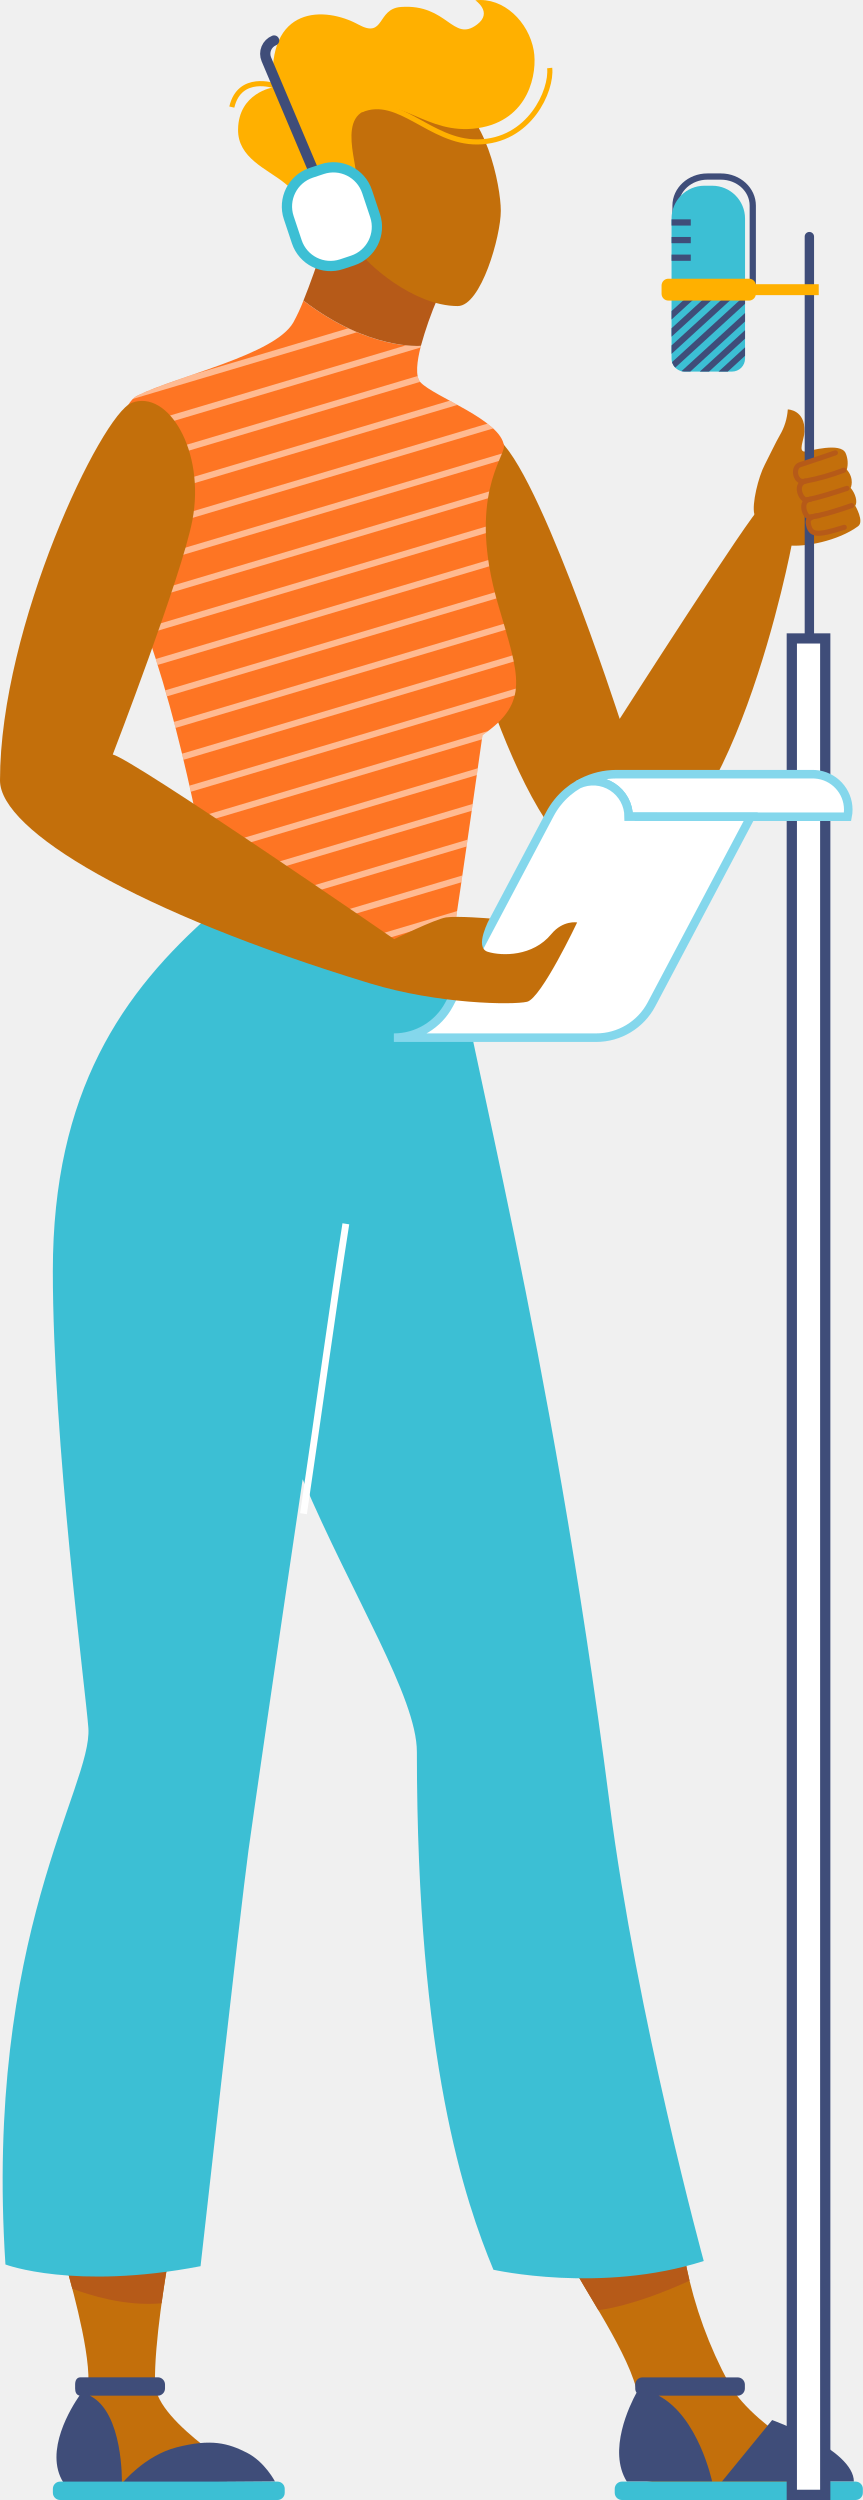
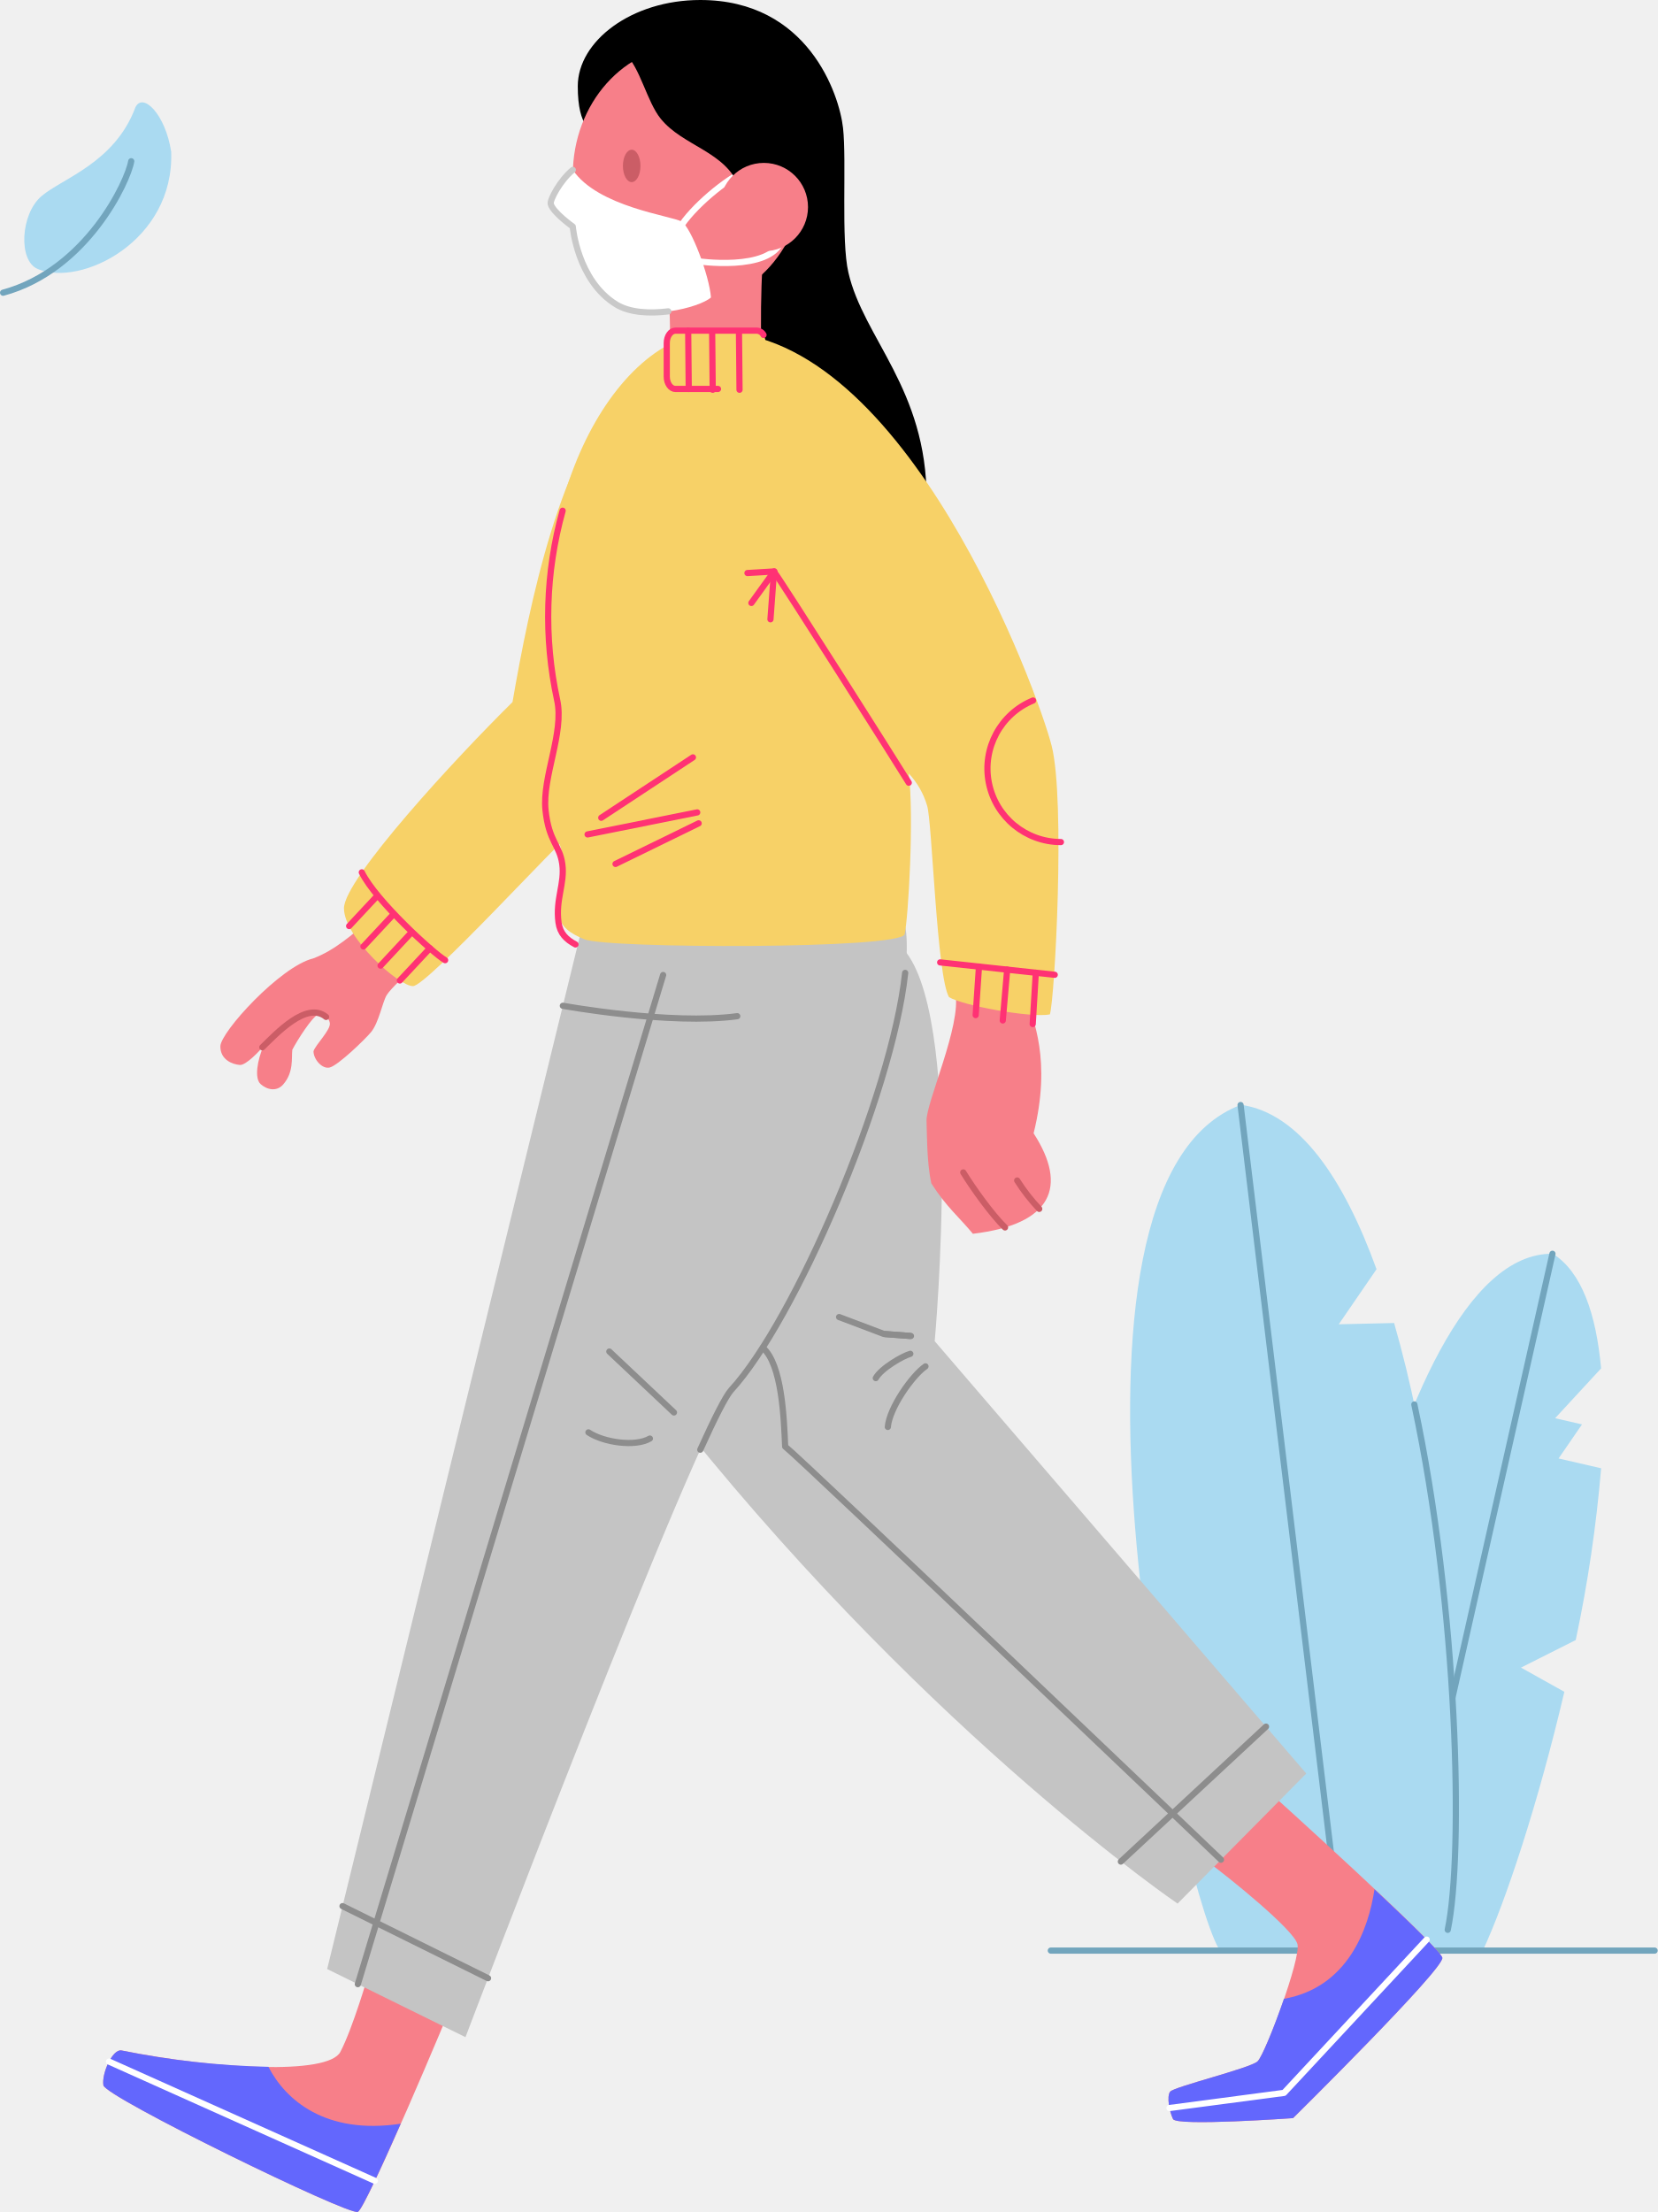
- <svg xmlns="http://www.w3.org/2000/svg" viewBox="0 0 504.64 1462.12">
-   <defs>
-     <style>.cls-1{fill:#c36f0b;}.cls-2{fill:#b65a18;}.cls-3{fill:#3f4d79;}.cls-4{fill:#3cbfd4;}.cls-13,.cls-14,.cls-5,.cls-8{fill:none;}.cls-5{stroke:#fff;stroke-width:4px;}.cls-12,.cls-13,.cls-14,.cls-15,.cls-5,.cls-6,.cls-8{stroke-miterlimit:10;}.cls-11,.cls-12,.cls-15,.cls-6{fill:#fff;}.cls-14,.cls-6{stroke:#3f4d79;}.cls-14,.cls-6,.cls-8{stroke-linecap:round;}.cls-14,.cls-15,.cls-6{stroke-width:6px;}.cls-7{fill:#ffb000;}.cls-8{stroke:#b65a18;}.cls-13,.cls-8{stroke-width:3px;}.cls-9{fill:#fe7523;}.cls-10{opacity:0.5;}.cls-12{stroke:#84d7ec;stroke-width:5px;}.cls-13{stroke:#ffb000;}.cls-15{stroke:#3cbfd4;}</style>
-   </defs>
+ <svg xmlns="http://www.w3.org/2000/svg" width="535.36" height="714.35" viewBox="0 0 535.36 714.35">
  <g id="Layer_2" data-name="Layer 2">
-     <g id="Слой_1" data-name="Слой 1">
-       <g id="_1" data-name="1">
-         <g id="RIGHT_FOOT" data-name="RIGHT FOOT">
-           <g id="FOOT">
-             <path id="FOOT-2" data-name="FOOT" class="cls-1" d="M336.17,1327.45c7.85,15.34,37,57.4,37.17,77.66.16,16.47-13.72,29.19-6.58,40.58,9.36,14.92,125,4.77,128.06,4.08s-53.16-27.82-68.34-55.63a248.52,248.52,0,0,1-25.14-69Z" />
-             <path id="SHADOW" class="cls-2" d="M403.25,1333.88c-11.69,5.35-33.71,14.5-53.28,17.25-5.76-9.77-11.07-18.34-13.8-23.68l65.17-2.34S401.9,1328.35,403.25,1333.88Z" />
-           </g>
-           <g id="SHOES">
-             <path class="cls-3" d="M422.17,1451.36l29.42-36s47.79,17.23,47.79,36Z" />
-             <path class="cls-3" d="M435.64,1394.59v2.3a4.23,4.23,0,0,1-4.23,4.23H385.23c23.34,12.36,31.26,50.24,31.26,50.24H366.6c-11.31-18.12,1.75-44.83,5.68-52a4.21,4.21,0,0,1-.76-2.42v-2.3a4.23,4.23,0,0,1,4.23-4.23h55.66A4.23,4.23,0,0,1,435.64,1394.59Z" />
-             <rect class="cls-4" x="359.52" y="1451.36" width="145.12" height="10.76" rx="4.23" />
-           </g>
-         </g>
-         <g id="LEFT_FOOT" data-name="LEFT FOOT">
-           <g id="FOOT-3" data-name="FOOT">
-             <path id="FOOT-4" data-name="FOOT" class="cls-1" d="M39.33,1327.45c3.45,12.92,15.94,57.13,11.46,73s-17,27.52-13.59,43.7c3.69,17.22,104.7,6.33,107.81,5.64s-53.64-32.19-54.32-55.63,6.8-66.69,6.8-66.69Z" />
-             <path id="SHADOW-2" data-name="SHADOW" class="cls-2" d="M39.33,1327.45H97.49s-1.44,8.31-3,19.62c-21.17,2-42.93-5-52.2-8.54C41.08,1333.9,40,1330,39.33,1327.45Z" />
-           </g>
-           <g id="SHOES-2" data-name="SHOES">
-             <path class="cls-3" d="M71.73,1452s13.12-16,31.6-20.69c20.26-5.16,30.09-2.41,41,3.12,10.58,5.35,16.5,16.89,16.5,16.89Z" />
-             <path class="cls-3" d="M96.51,1394.59v2.3a4.23,4.23,0,0,1-4.23,4.23H52.56c19.69,9.75,18.72,50.68,18.72,50.68H37c-11.41-18.27,4.9-44.12,9.49-50.75-1.84-.33-2.55-2.06-2.55-4.16v-2.3c0-2.34.89-4.23,3.23-4.23H92.28A4.23,4.23,0,0,1,96.51,1394.59Z" />
-             <rect class="cls-4" x="30.92" y="1451.36" width="135.6" height="10.76" rx="4.23" />
-           </g>
-         </g>
-         <g id="PANTS">
-           <path class="cls-4" d="M411.58,1322.35c-60.15,19.28-123,5.1-123,5.1-16.65-40.13-44.77-122.35-44.77-302.85,0-31.87-37.57-90.82-66.81-159.47-14.69,98.82-29.3,199.6-31.71,217.25-4.79,35.15-28,243-28,243-74,14.22-114.11-1-114.11-1-12.49-192.71,51-279.6,48.5-313.77C50.12,989.13,30.89,842.75,30.9,743.36c0-105,40.83-163.37,93.49-209.52l.54.35c4.79,3,42.13,23.53,140.17,13.07,8,61.52,56.59,236,91.34,506.79C372.63,1180.24,411.58,1322.35,411.58,1322.35Z" />
-           <path id="_Контур_" data-name="&lt;Контур&gt;" class="cls-5" d="M202.27,715.74c-7.57,48.14-14.58,100.57-24.77,169.54" />
-         </g>
-         <g id="RIGHT_HAND_MICROPHONE" data-name="RIGHT HAND &amp; MICROPHONE">
-           <path id="ARM" class="cls-1" d="M470.51,252.45c-.15,4.62-4.22,12.26.65,11.61,2.51-.34,20.34-5.52,23.38.89a14.74,14.74,0,0,1,.72,9.72c4.71,5.46,2.26,10.7,2.26,10.7,2.87,3.4,4.1,8.12,2.68,10.44,0,0,5.41,9.19,1.67,11.95-11.6,8.54-31.31,12.45-41.25,11.15-7-.92-15.59-4.1-19.44-18.23-1.58-5.78,2.39-21.91,6.08-28.87,1.51-2.85,6.92-14.14,8.83-17.28a34.12,34.12,0,0,0,4.65-15.08S470.93,239.54,470.51,252.45Z" />
-           <path id="HAND" class="cls-1" d="M287.74,254.7c23.43,7.3,74.68,165.74,74.68,165.74S440.73,298,444.64,297s18.63,20.41,18.63,20.41S428.06,505.63,359.18,510c-50.76,3.24-93.1-162.4-97.34-187.43C256,287.9,261.77,246.6,287.74,254.7Z" />
-           <g id="MICROPHONE">
-             <path class="cls-3" d="M442.08,166.83l-48.82-.22V120.25c0-10.38,9.17-18.82,20.44-18.82h7.95c11.27,0,20.43,8.44,20.43,18.82ZM396.92,163l41.51.18V120.25c0-8.36-7.53-15.17-16.78-15.17H413.7c-9.25,0-16.78,6.81-16.78,15.17Z" />
-             <path class="cls-4" d="M435.74,127.86V209.7a7.61,7.61,0,0,1-7.61,7.62H400.37a7.82,7.82,0,0,1-1.82-.22,7.76,7.76,0,0,1-5.51-5.3,7.66,7.66,0,0,1-.29-2.1V127.86A19.24,19.24,0,0,1,412,108.62h4.52A19.23,19.23,0,0,1,435.74,127.86Z" />
-             <rect class="cls-3" x="392.76" y="128.28" width="11.24" height="3.65" />
-             <rect class="cls-3" x="392.76" y="138.59" width="11.24" height="3.65" />
-             <rect class="cls-3" x="392.76" y="148.89" width="11.24" height="3.65" />
-             <path class="cls-3" d="M473.36,376.13a2.74,2.74,0,0,1-2.74-2.74v-235a2.74,2.74,0,0,1,5.48,0v235A2.74,2.74,0,0,1,473.36,376.13Z" />
-             <rect class="cls-6" x="463.09" y="373.39" width="19.55" height="1085.72" />
-             <polygon class="cls-3" points="407.39 173.49 392.75 186.88 392.75 181.93 404.93 170.8 407.39 173.49" />
-             <polygon class="cls-3" points="416.51 175.19 392.75 196.93 392.75 191.98 414.04 172.5 416.51 175.19" />
-             <polygon class="cls-3" points="427.5 175.19 392.75 206.98 392.75 202.03 425.03 172.5 427.5 175.19" />
-             <path class="cls-3" d="M435.74,174.1v3.6L394.94,215a7.46,7.46,0,0,1-1.9-3.22l42-38.44Z" />
-             <path class="cls-3" d="M435.74,183.08V188l-32,29.29h-3.36a7.82,7.82,0,0,1-1.82-.22Z" />
-             <polygon class="cls-3" points="435.74 193.1 435.74 198.06 414.69 217.32 409.27 217.32 435.74 193.1" />
-             <polygon class="cls-3" points="435.74 203.13 435.74 208.08 425.65 217.32 420.24 217.32 435.74 203.13" />
-             <path class="cls-7" d="M478.84,166.21v6.39H442a4,4,0,0,1-2.69,3,3.88,3.88,0,0,1-1.24.2H390.91a4,4,0,0,1-4-4V167a4,4,0,0,1,4-4H438.1a3.88,3.88,0,0,1,1.24.2,4,4,0,0,1,2.69,3Z" />
-           </g>
-           <g id="FINGERS">
-             <path class="cls-1" d="M493.78,308.4c-16.35,5.13-20,4.78-21.08-2.51-.34-2.31,1.63-3.38,3.41-3.88a22.75,22.75,0,0,1-2.49.35c-2.49.61-6.71-7.87-3-10.22-1.55-.78-3.19-6.31-3.18-11.23-2.88-2-3.12-7.91.27-9.1,3.16-1.1,21.65-4,20.84-7Z" />
-             <path class="cls-8" d="M493.48,275a127.24,127.24,0,0,1-22.58,6.4c-5.81,1.68-7.61-8-3.16-9.56,3.16-1.1,17.94-5.92,20.83-7" />
-             <path class="cls-8" d="M495.37,285.62c-19.15,6.38-23.53,6.66-23.53,6.66-2.8.92-7.73-8.75-.94-10.91" />
-             <path class="cls-8" d="M498.06,295.69c-18,6.34-24.45,6.66-24.45,6.66-2.69.67-6.45-9.46.16-10.33" />
-             <path class="cls-8" d="M478.78,301.59s-6.69.2-6.08,4.3c1.08,7.29,4.72,7.64,21.07,2.51" />
-           </g>
-         </g>
-         <g id="TOP">
-           <path class="cls-9" d="M282.19,429.91s-13.83,97.8-17.08,117.34-115.33,17-140.07-13.59c0,0-13.92-91.76-38.62-162.25C64.92,310.08,62.57,240,80.54,231.27c24.1-11.72,79.86-23.67,90.93-42.55a107.79,107.79,0,0,0,6-12.88l.1.08c38.3,29.19,68.6,26.35,68.6,26.35-2.37,9.17-3.41,17.89-.25,21.31,7.81,8.47,47.3,22.1,48.82,37.23.65,6.51-21.72,30.11-3.4,92.82C303.39,395,310.36,410.52,282.19,429.91Z" />
-           <g class="cls-10">
-             <path class="cls-11" d="M208.82,194.3l-131.08,39a10.79,10.79,0,0,1,2.8-2c8.22-4,20.12-8,32.68-12.35L203.69,192C205.45,192.84,207.16,193.61,208.82,194.3Z" />
-             <path class="cls-11" d="M246.13,202.27c-.08.33-.18.66-.25,1L69.56,255.7c.18-1.37.38-2.7.61-4L237.4,202A48.5,48.5,0,0,0,246.13,202.27Z" />
-             <path class="cls-11" d="M245.65,223.33,68.54,276c0-1.3,0-2.57,0-3.82l175.69-52.26A8.08,8.08,0,0,0,245.65,223.33Z" />
-             <path class="cls-11" d="M267.51,236.81,69.64,295.66c-.11-1.25-.22-2.49-.32-3.72L263,234.34C264.47,235.14,266,236,267.51,236.81Z" />
-             <path class="cls-11" d="M288.4,250.58,72.14,314.9c-.2-1.22-.39-2.43-.58-3.64l213.5-63.49C286.26,248.7,287.37,249.63,288.4,250.58Z" />
-             <path class="cls-11" d="M286.1,287.42c-.26,1.29-.51,2.63-.74,4l-204.93,61c-.34-1.17-.66-2.35-1-3.52Z" />
-             <path class="cls-11" d="M293.55,265.23c-.5,1.23-1.13,2.67-1.82,4.35l-216,64.23c-.27-1.2-.53-2.39-.77-3.58Z" />
-             <path class="cls-11" d="M284.13,311.81l-198,58.88c-.4-1.15-.8-2.3-1.18-3.46L284.08,308C284.07,309.25,284.09,310.51,284.13,311.81Z" />
-             <path class="cls-11" d="M286.09,331.22,92.2,388.88l-1.11-3.48,194.45-57.84C285.7,328.76,285.89,330,286.09,331.22Z" />
-             <path class="cls-11" d="M290.27,350,97.67,407.25c-.33-1.17-.67-2.35-1-3.52l192.67-57.3C289.63,347.59,289.94,348.76,290.27,350Z" />
-             <path class="cls-11" d="M295.64,368.35l-193,57.39c-.3-1.18-.61-2.35-.92-3.53l192.87-57.36C295,366,295.31,367.21,295.64,368.35Z" />
-             <path class="cls-11" d="M300.46,386.9,107.3,444.36c-.28-1.18-.56-2.37-.86-3.56l193.24-57.48C300,384.55,300.22,385.74,300.46,386.9Z" />
-             <path class="cls-11" d="M301.68,402.72a30.61,30.61,0,0,1-.65,4L111.59,463.06c-.26-1.17-.53-2.37-.79-3.57Z" />
-             <path class="cls-11" d="M285.51,427.52c-1.05.79-2.16,1.59-3.32,2.39,0,0-.12.89-.35,2.51L115.59,481.86c-.25-1.19-.5-2.38-.74-3.59Z" />
-             <path class="cls-11" d="M279.44,449.31c-.18,1.28-.37,2.61-.57,4L119.3,500.75c-.23-1.18-.45-2.39-.68-3.61Z" />
-             <path class="cls-11" d="M276.46,470.18c-.18,1.31-.38,2.64-.57,4L122.74,519.72l-.63-3.63Z" />
-             <path class="cls-11" d="M273.45,491.07c-.19,1.32-.38,2.65-.56,4L129.1,537.81a33.23,33.23,0,0,1-3-2.91Z" />
-             <path class="cls-11" d="M270.43,512c-.2,1.35-.39,2.67-.58,4L153.76,550.46q-3-1-5.83-2.08Z" />
-             <path class="cls-11" d="M267.34,532.85l-.6,4L193.9,558.51q-4.56-.46-9.09-1.11Z" />
-           </g>
-         </g>
-         <g id="PAPER">
-           <path class="cls-12" d="M496.11,473.54a20.91,20.91,0,0,1-.42,4.14h-128a20.77,20.77,0,0,0-29.36-18.9,43.9,43.9,0,0,1,19.59-5.92c.86-.05,1.73-.08,2.61-.08H475.34c.48,0,1,0,1.41.05A20.77,20.77,0,0,1,496.11,473.54Z" />
-           <path class="cls-12" d="M439.06,477.68,381,587.42a36.59,36.59,0,0,1-32.33,19.46H230.35a36.59,36.59,0,0,0,32.33-19.46l58.87-111.19a44,44,0,0,1,10.41-13,44.43,44.43,0,0,1,6.35-4.49,20.77,20.77,0,0,1,29.36,18.9Z" />
-         </g>
-         <path id="LEFT_HAND" data-name="LEFT HAND" class="cls-1" d="M76.94,235.64C59.4,242.48,0,366.07,0,456.44c0,29.31,80.11,77.18,216.41,118.7,39.79,12.13,83.53,12.7,91.83,10.75s29.31-46.41,29.31-46.41-8.3-1.46-15.14,6.85c-10.8,13.13-28.82,12.88-37.12,10.34s1.16-19.5,1.16-19.5-19.24-1.6-25.59-.62-30.31,12.71-30.31,12.71-152.39-105-164.6-108c0,0,40.29-104.41,46.53-136.78C120.3,264,98.23,227.35,76.94,235.64Z" />
-         <g id="HEAD">
-           <path id="NECK" class="cls-2" d="M256,174.24a216.89,216.89,0,0,0-9.83,28s-30.3,2.84-68.6-26.35l-.1-.08c7.85-19.36,17.12-49.22,18.42-53.41l1.2.42Z" />
-           <path id="HEAD-2" data-name="HEAD" class="cls-1" d="M267.7,179c13.68,0,25.2-41,25.2-55.68s-9.06-59.59-31.53-65.95-61.1-4.41-61.59,20.5,6.86,62.55,10.28,68.9S241.32,179,267.7,179Z" />
-           <g id="HAIR">
-             <path class="cls-7" d="M212.51,65.14c21.38-10.79,36.41,14.27,66.81,9.82s35.1-32.64,32.83-45.47C309.22,12.88,294.57-1.78,278,.18c0,0,10.47,7,1,14.17C264.77,25.09,261.77,2.12,234.48,4.08c-14.26,1-9.25,18.81-24.91,10.26C190,3.64,155.83,3,159.75,51.1c0,0-20.2,3.14-20.52,24.57-.25,16.83,17,23.08,27.35,31.49,23.45,19,21.77,39.17,21.77,39.17s13.89-4,7.54-24.52c-5.2-16.8,5-17.93,9.28-16.12C215.43,110.09,196,73.49,212.51,65.14Z" />
-             <path class="cls-13" d="M160.66,50.19s-20.52-7.13-25.08,12.43" />
-             <path class="cls-13" d="M211.24,64.28c22-9.37,40.22,18.87,67.84,18.73,30.72-.15,43.82-30.28,42.4-43.23" />
-           </g>
-           <g id="HEADPHONES">
-             <path class="cls-14" d="M183.54,100.35,155.78,34.69a8.38,8.38,0,0,1,4.54-11" />
-             <rect class="cls-15" x="169.99" y="98.53" width="48.28" height="56.34" rx="20.76" transform="translate(-30.1 67.89) rotate(-18.43)" />
-           </g>
-         </g>
-       </g>
+     <g id="Layer_1-2" data-name="Layer 1">
+       <path d="M501.53,404.89c-55.7-.81-83.18,200.23-78.5,214.68,1.07,3.29,3.61,6.9,6.87,10.35h49c7.4-15.81,18-48,26.33-83.56l-14-7.82,17.68-8.9a446,446,0,0,0,8.2-55.47L503.37,471,510.93,460l-8.68-2,14.85-16.09C515.5,424.46,510.92,410.85,501.53,404.89Z" fill="#aadaf1" fill-rule="evenodd" />
+       <path d="M501.39,404.9l-50.71,225" fill="none" stroke="#72a5bd" stroke-linecap="round" stroke-linejoin="round" stroke-width="2" />
+       <path d="M400.82,356.79c-68,25.34-20.8,248.45-7.23,272.47h71.94c.1-.19.25-.34.34-.53,8-16.27,6.06-126.36-15.62-201.47l-17.88.41,12.2-17.78C434,380.72,419.72,359.49,400.82,356.79Z" fill="#aadaf1" fill-rule="evenodd" />
+       <path d="M339.38,629.93h195" fill="none" stroke="#72a5bd" stroke-linecap="round" stroke-linejoin="round" stroke-width="2" />
+       <path d="M400.66,356.86,433.59,629.4" fill="none" stroke="#72a5bd" stroke-linecap="round" stroke-linejoin="round" stroke-width="2" />
+       <path d="M389.7,601c7,5.08,28.19,22.21,29.34,26.86s-10.42,35.62-12.9,37.86-27.06,8.19-28.23,9.78-.23,6.45.94,8.84,38.77-.31,38.77-.31,48.81-48.22,48.2-51.8-55.37-53-55.37-53S382.72,595.93,389.7,601Z" fill="#f77f89" fill-rule="evenodd" />
+       <path d="M443.91,610.12c-1.87,12.64-8.49,31.71-29.24,35.38-3.22,9.38-7.18,19-8.54,20.22-2.48,2.23-27.05,8.19-28.22,9.78s-.21,6.45.94,8.84,38.76-.31,38.76-.31,48.84-48.2,48.22-51.78C465.57,630.74,455.23,620.76,443.91,610.12Z" fill="#6367fd" fill-rule="evenodd" />
+       <path d="M147.48,643.42C145,650,118.41,713,115.59,714.32S34,677.22,33.4,673.43s3-11.83,5.84-11.25c30.09,6,66.7,8.05,70.69.46s9.12-25.23,9.12-25.23S150,636.89,147.48,643.42Z" fill="#f77f89" fill-rule="evenodd" />
+       <path d="M39.23,662.18c-2.88-.57-6.47,7.47-5.84,11.25s79.36,42.24,82.19,40.88c1.25-.61,7.39-13.86,13.84-28.47-24.31,3.67-37.24-7.72-42.72-18.37A269,269,0,0,1,39.23,662.18Z" fill="#6367fd" fill-rule="evenodd" />
+       <path d="M221.91,462.07c80.34,99.61,158.41,152.68,158.41,152.68l41.56-42-120-139.62s9.84-107.78-11-127.55S171.39,399.44,221.91,462.07Z" fill="#c4c4c4" fill-rule="evenodd" />
+       <path d="M188.06,299.13l-82.4,336.76,44.67,22s74.81-197,85.87-209c22.76-24.65,59.7-113.3,56.47-147.61S188.06,299.13,188.06,299.13Z" fill="#c4c4c4" fill-rule="evenodd" />
+       <path d="M331.61,322.66c1.91,6.37,8.1,19.62,2.21,43.33,11.16,17.25,5.95,29.4-19.61,32.45-4.3-5.25-8.62-8.7-13.41-16.27-1.56-6.82-1.42-17.29-1.56-20.13-.27-5.74,11.39-31.13,9.3-41.33S329.69,316.28,331.61,322.66Z" fill="#f77f89" fill-rule="evenodd" />
+       <path d="M335.64,390.4a60.47,60.47,0,0,1-7.13-9.17" fill="none" stroke="#cb5d66" stroke-linecap="round" stroke-linejoin="round" stroke-width="2" />
+       <path d="M324.59,396.39c-4.2-4.06-10.34-12.63-13.49-17.77" fill="none" stroke="#cb5d66" stroke-linecap="round" stroke-linejoin="round" stroke-width="2" />
+       <path d="M119.1,297.4c-5.32,4.31-10.84,9.43-17.93,12.11-10.6,2.56-30,23.83-30,28.41,0,4.34,3.87,5.8,6.28,6,2.08.13,6.51-4.68,7.63-6.05-1.93,4.4-3,10.36-.91,12.23s5.22,2.52,7.31.1c3.46-4,2.61-8.54,2.93-11.2,1.7-3.25,6.33-10.48,8.29-11.36,1.37.07,3.43.55,3.82,2.74s-4.7,7.08-5.27,9.12c0,2.59,2.82,5.88,5.27,5.23,2.78-.74,11.38-9.09,13.28-11.37,2.56-3.07,3.72-9.77,5.09-12s6.69-7,7.68-8S124.41,293.1,119.1,297.4Z" fill="#f77f89" fill-rule="evenodd" />
+       <path d="M105.32,328.41c-6.3-5.23-16.13,5.48-20.6,9.8" fill="none" stroke="#cb5d66" stroke-linecap="round" stroke-linejoin="round" stroke-width="2" />
+       <path d="M201.69,126c-20.6,19.69-30.69,69-36.17,100.74-18.07,17.78-54.46,57.15-54.43,66.6s17.79,25.23,22.31,25.12S180,272.3,186.54,266.92,206.6,121.29,201.69,126Z" fill="#f7d167" fill-rule="evenodd" />
+       <path d="M194.07,45c-2.77-2.49-7.47-3.45-7.47-17.15C186.6,13.26,204,0,226.16,0c34.8,0,44.91,30.52,46.11,41.31S271.58,77.63,274,88c4.86,21.22,25.27,37.6,25.27,73.06,0,10.78-46.76,1.44-55.13.19S226,104.49,226,104.49,196.84,47.49,194.07,45Z" fill-rule="evenodd" />
+       <path d="M247.22,77.63c-1.67,6.74-1.91,35.57-.67,45.19-5.67,4.07-26.77,3.6-31.17-.81,1.33-11.88,1.33-22.45,0-27.59S248.89,70.89,247.22,77.63Z" fill="#f77f89" fill-rule="evenodd" />
+       <path d="M185,56.48c0-23.08,16.7-41.79,37.31-41.79s37.31,18.71,37.31,41.79-16.7,41.78-37.31,41.78S185,79.55,185,56.48Z" fill="#f77f89" fill-rule="evenodd" />
+       <path d="M229.62,96.06c-.55-7.14-6.42-22.65-9.48-24.5S193.06,66.87,185,54.87c-4.1,3.39-7.46,9.69-7.13,11,.68,2.71,7.11,7.3,7.11,7.3s1.45,17.38,14,25.13C208.05,103.92,226,99.33,229.62,96.06Z" fill="#fff" fill-rule="evenodd" />
+       <path d="M219.35,73.88c4.19-7,15.41-16.16,21.38-18.72" fill="none" stroke="#fff" stroke-linecap="round" stroke-linejoin="round" stroke-width="2" />
+       <path d="M224.86,84.31s23.75,3.63,27.6-6.68" fill="none" stroke="#fff" stroke-linecap="round" stroke-linejoin="round" stroke-width="2" />
+       <path d="M201.85,17.32c4.89,4.42,7.05,15.46,11.52,21,7.25,9,21.19,10.53,25.48,22.4S265.59,63,265.59,63l-2.88-28.22L246.08,17.39,220.22,10S197,12.89,201.85,17.32Z" fill-rule="evenodd" />
+       <path d="M232.44,66.87A14.26,14.26,0,1,1,246.7,81.13,14.27,14.27,0,0,1,232.44,66.87Z" fill="#f77f89" fill-rule="evenodd" />
+       <path d="M201.18,53.58c0-2.89,1.27-5.23,2.83-5.23s2.84,2.34,2.84,5.23-1.27,5.23-2.84,5.23S201.18,56.47,201.18,53.58Z" fill="#cb5d66" fill-rule="evenodd" />
+       <path d="M231.33,107.19c61.23,0,103.89,116.1,108.33,133.71s1,81.82-.59,86.7c-6.07,1.19-28-2.83-32.56-5.57-4-6.68-5.47-57.31-7.1-61.9a26.15,26.15,0,0,0-5.92-10.36c1.78,13.62-.15,47.06-1.33,51.94s-96.22,4.65-103.43,1.63c-4.52-1.89-7.71-3.86-8.35-8.42-1-7.53,2.06-12.51,1.23-18.8s-4.36-7.26-5.43-17.5c-1.11-10.72,6.12-25,3.75-35.58C167.41,167.07,197.43,107.19,231.33,107.19Z" fill="#f7d167" fill-rule="evenodd" />
+       <path d="M218.16,106.81h26.3c1.55,0,2.81,1.78,2.81,4v10.86c0,2.19-1.26,4-2.81,4h-26.3c-1.56,0-2.82-1.78-2.82-4V110.78C215.34,108.59,216.6,106.81,218.16,106.81Z" fill="#f7d167" fill-rule="evenodd" />
+       <path d="M115.57,640.77l98.6-325.9" fill="none" stroke="#8d8d8d" stroke-linecap="round" stroke-linejoin="round" stroke-width="2" />
+       <path d="M157.62,638.85l-47-23.28" fill="none" stroke="#8d8d8d" stroke-linecap="round" stroke-linejoin="round" stroke-width="2" />
+       <path d="M209.89,464.57c-4.77,2.75-14.91,1.29-19.85-2" fill="none" stroke="#8d8d8d" stroke-linecap="round" stroke-linejoin="round" stroke-width="2" />
+       <path d="M196.79,436.47l20.87,19.67" fill="none" stroke="#8d8d8d" stroke-linecap="round" stroke-linejoin="round" stroke-width="2" />
+       <path d="M226.16,468.17c4.67-10.32,8.22-17.32,10-19.29,20.29-22,51.86-94.83,56.18-134.69" fill="none" stroke="#8d8d8d" stroke-linecap="round" stroke-linejoin="round" stroke-width="2" />
+       <path d="M394.33,600.58s-134.5-128.4-140.75-133.43c-.4-9-1-26.53-7.23-31.91" fill="none" stroke="#8d8d8d" stroke-linecap="round" stroke-linejoin="round" stroke-width="2" />
+       <path d="M298.9,441.26c-4.31,2.95-11.68,13.48-12.16,19.56" fill="none" stroke="#8d8d8d" stroke-linecap="round" stroke-linejoin="round" stroke-width="2" />
+       <path d="M294,437.2c-2.41.68-9.37,4.64-11.15,7.85" fill="none" stroke="#8d8d8d" stroke-linecap="round" stroke-linejoin="round" stroke-width="2" />
+       <path d="M294.21,431.45l-8.73-.65L271,425.33" fill="none" stroke="#8d8d8d" stroke-linecap="round" stroke-linejoin="round" stroke-width="2" />
+       <path d="M293.91,431.43l-8-.6" fill="none" stroke="#8d8d8d" stroke-linecap="round" stroke-linejoin="round" stroke-width="2" />
+       <path d="M408.88,557.6,362,601.18" fill="none" stroke="#8d8d8d" stroke-linecap="round" stroke-linejoin="round" stroke-width="2" />
+       <path d="M181.78,324.81s34.81,6.3,56.33,3.36" fill="none" stroke="#8d8d8d" stroke-linecap="round" stroke-linejoin="round" stroke-width="2" />
+       <path d="M185.86,305c-3-1.59-5-3.56-5.48-7.09-1-7.52,2.06-12.51,1.23-18.79s-4.36-7.26-5.43-17.5c-1.11-10.72,6.12-25,3.75-35.58a127.24,127.24,0,0,1,1.78-61.11" fill="none" stroke="#ff3274" stroke-linecap="round" stroke-linejoin="round" stroke-width="2" />
+       <path d="M143.76,310.08c-3.66-2.09-22.42-19.18-26.91-28.36" fill="none" stroke="#ff3274" stroke-linecap="round" stroke-linejoin="round" stroke-width="2" />
+       <path d="M138.85,306.23l-9.71,10.41" fill="none" stroke="#ff3274" stroke-linecap="round" stroke-linejoin="round" stroke-width="2" />
+       <path d="M132.61,301.42l-9.7,10.42" fill="none" stroke="#ff3274" stroke-linecap="round" stroke-linejoin="round" stroke-width="2" />
+       <path d="M126.55,295.82l-9.17,9.84" fill="none" stroke="#ff3274" stroke-linecap="round" stroke-linejoin="round" stroke-width="2" />
+       <path d="M121.7,289.47l-8.94,9.59" fill="none" stroke="#ff3274" stroke-linecap="round" stroke-linejoin="round" stroke-width="2" />
+       <path d="M340.64,314.8l-37-4" fill="none" stroke="#ff3274" stroke-linecap="round" stroke-linejoin="round" stroke-width="2" />
+       <path d="M334.53,314.14l-1,16.57" fill="none" stroke="#ff3274" stroke-linecap="round" stroke-linejoin="round" stroke-width="2" />
+       <path d="M325.28,313.13l-1.42,16.42" fill="none" stroke="#ff3274" stroke-linecap="round" stroke-linejoin="round" stroke-width="2" />
+       <path d="M316.18,312.14l-1.07,15.68" fill="none" stroke="#ff3274" stroke-linecap="round" stroke-linejoin="round" stroke-width="2" />
+       <path d="M342.64,271.94a23.75,23.75,0,0,1-9-45.72" fill="none" stroke="#ff3274" stroke-linecap="round" stroke-linejoin="round" stroke-width="2" />
+       <path d="M293.5,252.77c-3.28-5.38-41.46-65.62-43.44-68" fill="none" stroke="#ff3274" stroke-linecap="round" stroke-linejoin="round" stroke-width="2" />
+       <path d="M241.4,185.06l8.7-.52" fill="none" stroke="#ff3274" stroke-linecap="round" stroke-linejoin="round" stroke-width="2" />
+       <path d="M242.67,194.72,250,184.55" fill="none" stroke="#ff3274" stroke-linecap="round" stroke-linejoin="round" stroke-width="2" />
+       <path d="M248.83,200l1.13-15.3" fill="none" stroke="#ff3274" stroke-linecap="round" stroke-linejoin="round" stroke-width="2" />
+       <path d="M198.79,279l26.85-13.11" fill="none" stroke="#ff3274" stroke-linecap="round" stroke-linejoin="round" stroke-width="2" />
+       <path d="M225.18,262.36l-35.41,7.11" fill="none" stroke="#ff3274" stroke-linecap="round" stroke-linejoin="round" stroke-width="2" />
+       <path d="M194.18,264.09l29.61-19.5" fill="none" stroke="#ff3274" stroke-linecap="round" stroke-linejoin="round" stroke-width="2" />
+       <path d="M231.89,125.61H218.16c-1.56,0-2.82-1.78-2.82-4V110.78c0-2.19,1.26-4,2.82-4h26.3a2.57,2.57,0,0,1,2.13,1.38" fill="none" stroke="#ff3274" stroke-linecap="round" stroke-linejoin="round" stroke-width="2" />
+       <path d="M222.26,106.81l.18,18.8" fill="none" stroke="#ff3274" stroke-linecap="round" stroke-linejoin="round" stroke-width="2" />
+       <path d="M230,107.07l.09,9.14.09,9.66" fill="none" stroke="#ff3274" stroke-linecap="round" stroke-linejoin="round" stroke-width="2" />
+       <path d="M238.66,107.07l.09,9.14.09,9.66" fill="none" stroke="#ff3274" stroke-linecap="round" stroke-linejoin="round" stroke-width="2" />
+       <path d="M121.05,704.26,35.2,665.77" fill="none" stroke="#fff" stroke-linecap="round" stroke-linejoin="round" stroke-width="2" />
+       <path d="M460.76,626.38l-46.06,49.5-37,4.89" fill="none" stroke="#fff" stroke-linecap="round" stroke-linejoin="round" stroke-width="2" />
+       <path d="M12.18,86.87c-6.35-2.68-5.55-17.74,1.2-23.51S37.08,52.6,43.75,34.62C46.17,29.73,53.4,36.85,55.29,49,56.34,77.91,26.11,92.75,12.18,86.87Z" fill="#aadaf1" fill-rule="evenodd" />
+       <path d="M42.38,52.07C41.37,58.45,28,87.21,1,94.53" fill="none" stroke="#72a5bd" stroke-linecap="round" stroke-linejoin="round" stroke-width="2" />
+       <path d="M185,54.87c-4.1,3.39-7.46,9.69-7.13,11,.68,2.71,7.11,7.3,7.11,7.3s1.45,17.38,14,25.13c4.41,2.72,10.91,3,16.85,2.25" fill="none" stroke="#c9c9c9" stroke-linecap="round" stroke-linejoin="round" stroke-width="2" />
+       <path d="M467.57,623.22c5.15-24.47,3.3-103.82-10.79-169.66" fill="none" stroke="#72a5bd" stroke-linecap="round" stroke-linejoin="round" stroke-width="2" />
    </g>
  </g>
</svg>
